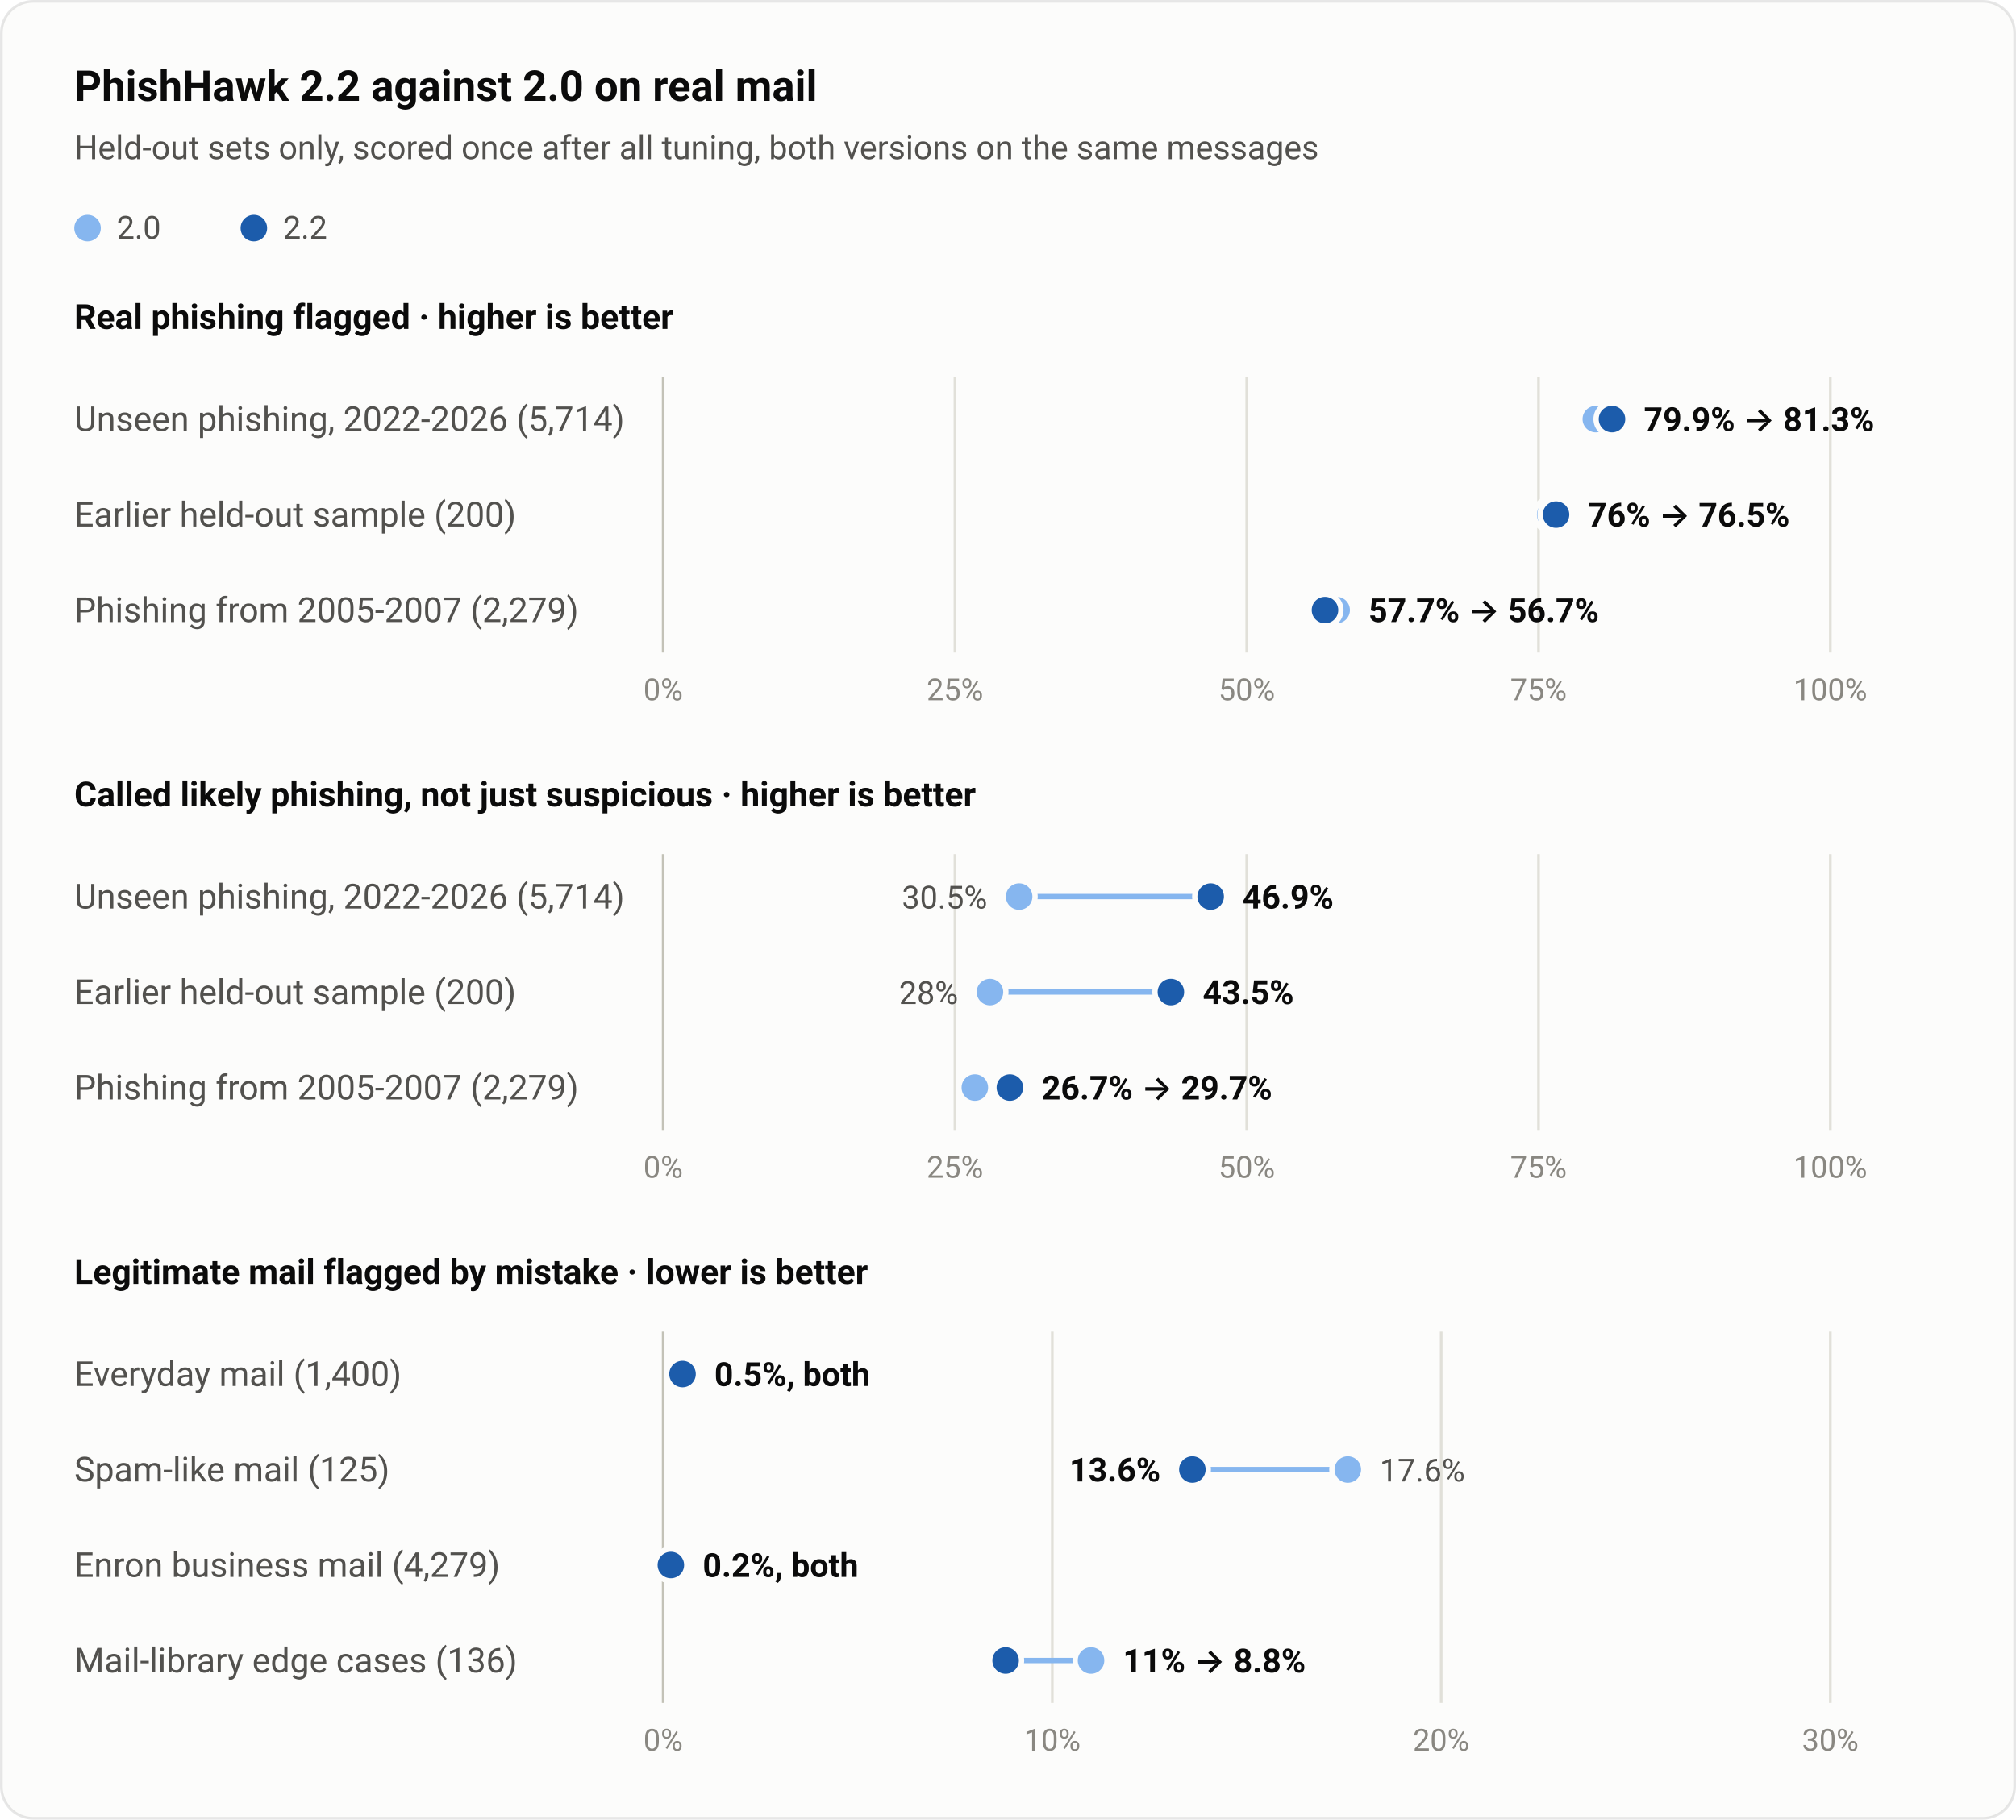
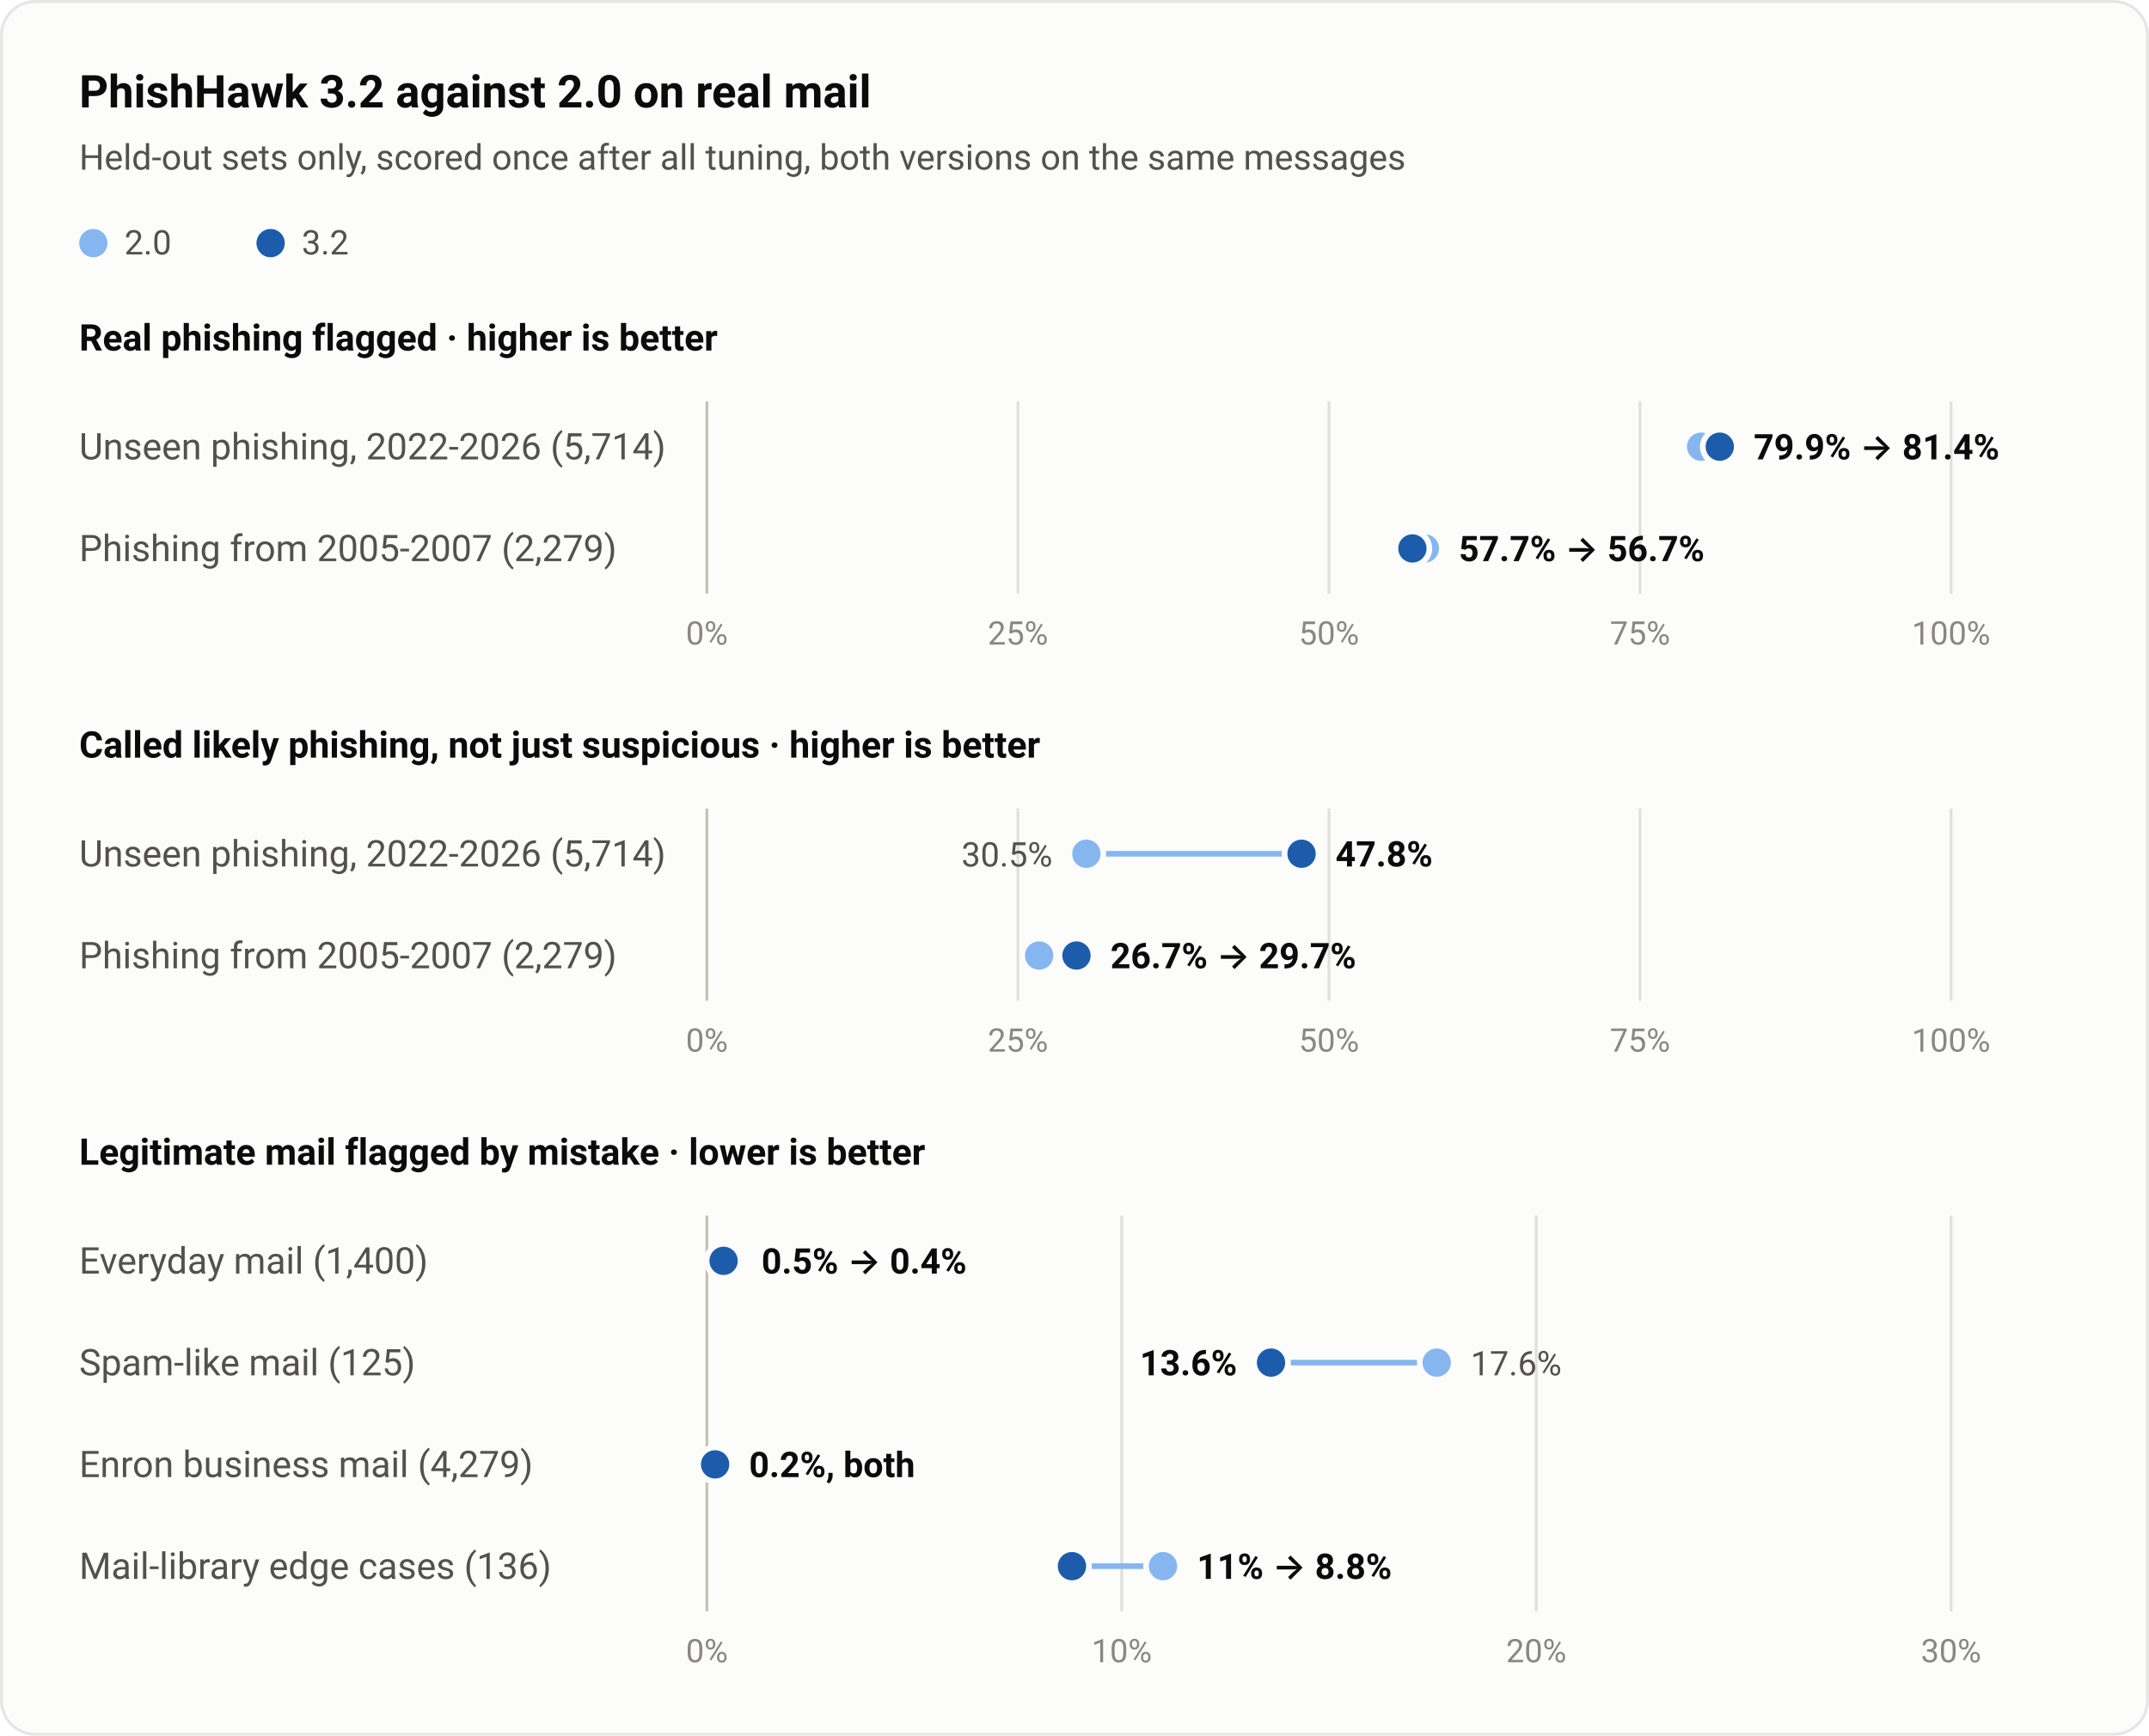
- <svg xmlns="http://www.w3.org/2000/svg" width="760" height="686" viewBox="0 0 760 686" font-family="system-ui,-apple-system,'Segoe UI',Roboto,sans-serif" role="img" aria-label="PhishHawk 2.2 against 2.0 on real mail">
-   <rect x="0.5" y="0.5" width="759" height="685" rx="12" fill="#fcfcfb" stroke="rgba(11,11,11,0.10)" />
-   <text x="28.0" y="38.0" fill="#0b0b0b" font-size="16" font-weight="600" text-anchor="start">PhishHawk 2.2 against 2.0 on real mail</text>
+ <svg xmlns="http://www.w3.org/2000/svg" width="760" height="614" viewBox="0 0 760 614" font-family="system-ui,-apple-system,'Segoe UI',Roboto,sans-serif" role="img" aria-label="PhishHawk 3.2 against 2.0 on real mail">
+   <rect x="0.5" y="0.5" width="759" height="613" rx="12" fill="#fcfcfb" stroke="rgba(11,11,11,0.10)" />
+   <text x="28.0" y="38.0" fill="#0b0b0b" font-size="16" font-weight="600" text-anchor="start">PhishHawk 3.2 against 2.0 on real mail</text>
  <text x="28.0" y="60.0" fill="#52514e" font-size="12.5" font-weight="400" text-anchor="start">Held-out sets only, scored once after all tuning, both versions on the same messages</text>
  <circle cx="33.0" cy="86.0" r="5" fill="#86b6ef" />
  <text x="44.0" y="90.0" fill="#52514e" font-size="12" font-weight="400" text-anchor="start">2.0</text>
  <circle cx="95.7" cy="86.0" r="5" fill="#1c5cab" />
-   <text x="106.7" y="90.0" fill="#52514e" font-size="12" font-weight="400" text-anchor="start">2.2</text>
+   <text x="106.7" y="90.0" fill="#52514e" font-size="12" font-weight="400" text-anchor="start">3.2</text>
  <text x="28.0" y="124.0" fill="#0b0b0b" font-size="13" font-weight="600" text-anchor="start">Real phishing flagged · higher is better</text>
-   <line x1="250.0" y1="142.0" x2="250.0" y2="246.0" stroke="#c3c2b7" stroke-width="1" />
-   <text x="250.0" y="264.0" fill="#898781" font-size="11.5" font-weight="400" text-anchor="middle">0%</text>
-   <line x1="360.0" y1="142.0" x2="360.0" y2="246.0" stroke="#e1e0d9" stroke-width="1" />
-   <text x="360.0" y="264.0" fill="#898781" font-size="11.5" font-weight="400" text-anchor="middle">25%</text>
-   <line x1="470.0" y1="142.0" x2="470.0" y2="246.0" stroke="#e1e0d9" stroke-width="1" />
-   <text x="470.0" y="264.0" fill="#898781" font-size="11.5" font-weight="400" text-anchor="middle">50%</text>
-   <line x1="580.0" y1="142.0" x2="580.0" y2="246.0" stroke="#e1e0d9" stroke-width="1" />
-   <text x="580.0" y="264.0" fill="#898781" font-size="11.5" font-weight="400" text-anchor="middle">75%</text>
-   <line x1="690.0" y1="142.0" x2="690.0" y2="246.0" stroke="#e1e0d9" stroke-width="1" />
-   <text x="690.0" y="264.0" fill="#898781" font-size="11.5" font-weight="400" text-anchor="middle">100%</text>
+   <line x1="250.0" y1="142.0" x2="250.0" y2="210.0" stroke="#c3c2b7" stroke-width="1" />
+   <text x="250.0" y="228.0" fill="#898781" font-size="11.5" font-weight="400" text-anchor="middle">0%</text>
+   <line x1="360.0" y1="142.0" x2="360.0" y2="210.0" stroke="#e1e0d9" stroke-width="1" />
+   <text x="360.0" y="228.0" fill="#898781" font-size="11.5" font-weight="400" text-anchor="middle">25%</text>
+   <line x1="470.0" y1="142.0" x2="470.0" y2="210.0" stroke="#e1e0d9" stroke-width="1" />
+   <text x="470.0" y="228.0" fill="#898781" font-size="11.5" font-weight="400" text-anchor="middle">50%</text>
+   <line x1="580.0" y1="142.0" x2="580.0" y2="210.0" stroke="#e1e0d9" stroke-width="1" />
+   <text x="580.0" y="228.0" fill="#898781" font-size="11.5" font-weight="400" text-anchor="middle">75%</text>
+   <line x1="690.0" y1="142.0" x2="690.0" y2="210.0" stroke="#e1e0d9" stroke-width="1" />
+   <text x="690.0" y="228.0" fill="#898781" font-size="11.5" font-weight="400" text-anchor="middle">100%</text>
  <text x="28.0" y="162.5" fill="#52514e" font-size="13" font-weight="400" text-anchor="start">Unseen phishing, 2022-2026 (5,714)</text>
-   <line x1="601.6" y1="158.0" x2="607.7" y2="158.0" stroke="#86b6ef" stroke-width="2" stroke-linecap="round" />
+   <line x1="601.6" y1="158.0" x2="608.2" y2="158.0" stroke="#86b6ef" stroke-width="2" stroke-linecap="round" />
  <circle cx="601.6" cy="158.0" r="6" fill="#86b6ef" stroke="#fcfcfb" stroke-width="2" />
-   <circle cx="607.7" cy="158.0" r="6" fill="#1c5cab" stroke="#fcfcfb" stroke-width="2" />
-   <text x="619.7" y="162.5" fill="#0b0b0b" font-size="12.5" font-weight="600" text-anchor="start">79.9% → 81.3%</text>
-   <text x="28.0" y="198.5" fill="#52514e" font-size="13" font-weight="400" text-anchor="start">Earlier held-out sample (200)</text>
-   <line x1="584.4" y1="194.0" x2="586.6" y2="194.0" stroke="#86b6ef" stroke-width="2" stroke-linecap="round" />
-   <circle cx="584.4" cy="194.0" r="6" fill="#86b6ef" stroke="#fcfcfb" stroke-width="2" />
-   <circle cx="586.6" cy="194.0" r="6" fill="#1c5cab" stroke="#fcfcfb" stroke-width="2" />
-   <text x="598.6" y="198.5" fill="#0b0b0b" font-size="12.5" font-weight="600" text-anchor="start">76% → 76.5%</text>
-   <text x="28.0" y="234.5" fill="#52514e" font-size="13" font-weight="400" text-anchor="start">Phishing from 2005-2007 (2,279)</text>
-   <line x1="503.9" y1="230.0" x2="499.5" y2="230.0" stroke="#86b6ef" stroke-width="2" stroke-linecap="round" />
-   <circle cx="503.9" cy="230.0" r="6" fill="#86b6ef" stroke="#fcfcfb" stroke-width="2" />
-   <circle cx="499.5" cy="230.0" r="6" fill="#1c5cab" stroke="#fcfcfb" stroke-width="2" />
-   <text x="515.9" y="234.5" fill="#0b0b0b" font-size="12.5" font-weight="600" text-anchor="start">57.7% → 56.7%</text>
-   <text x="28.0" y="304.0" fill="#0b0b0b" font-size="13" font-weight="600" text-anchor="start">Called likely phishing, not just suspicious · higher is better</text>
-   <line x1="250.0" y1="322.0" x2="250.0" y2="426.0" stroke="#c3c2b7" stroke-width="1" />
-   <text x="250.0" y="444.0" fill="#898781" font-size="11.5" font-weight="400" text-anchor="middle">0%</text>
-   <line x1="360.0" y1="322.0" x2="360.0" y2="426.0" stroke="#e1e0d9" stroke-width="1" />
-   <text x="360.0" y="444.0" fill="#898781" font-size="11.5" font-weight="400" text-anchor="middle">25%</text>
-   <line x1="470.0" y1="322.0" x2="470.0" y2="426.0" stroke="#e1e0d9" stroke-width="1" />
-   <text x="470.0" y="444.0" fill="#898781" font-size="11.5" font-weight="400" text-anchor="middle">50%</text>
-   <line x1="580.0" y1="322.0" x2="580.0" y2="426.0" stroke="#e1e0d9" stroke-width="1" />
-   <text x="580.0" y="444.0" fill="#898781" font-size="11.5" font-weight="400" text-anchor="middle">75%</text>
-   <line x1="690.0" y1="322.0" x2="690.0" y2="426.0" stroke="#e1e0d9" stroke-width="1" />
-   <text x="690.0" y="444.0" fill="#898781" font-size="11.5" font-weight="400" text-anchor="middle">100%</text>
-   <text x="28.0" y="342.5" fill="#52514e" font-size="13" font-weight="400" text-anchor="start">Unseen phishing, 2022-2026 (5,714)</text>
-   <line x1="384.2" y1="338.0" x2="456.4" y2="338.0" stroke="#86b6ef" stroke-width="2" stroke-linecap="round" />
-   <circle cx="384.2" cy="338.0" r="6" fill="#86b6ef" stroke="#fcfcfb" stroke-width="2" />
-   <circle cx="456.4" cy="338.0" r="6" fill="#1c5cab" stroke="#fcfcfb" stroke-width="2" />
-   <text x="372.2" y="342.5" fill="#52514e" font-size="12" font-weight="400" text-anchor="end">30.5%</text>
-   <text x="468.4" y="342.5" fill="#0b0b0b" font-size="12.5" font-weight="600" text-anchor="start">46.9%</text>
-   <text x="28.0" y="378.5" fill="#52514e" font-size="13" font-weight="400" text-anchor="start">Earlier held-out sample (200)</text>
-   <line x1="373.2" y1="374.0" x2="441.4" y2="374.0" stroke="#86b6ef" stroke-width="2" stroke-linecap="round" />
-   <circle cx="373.2" cy="374.0" r="6" fill="#86b6ef" stroke="#fcfcfb" stroke-width="2" />
-   <circle cx="441.4" cy="374.0" r="6" fill="#1c5cab" stroke="#fcfcfb" stroke-width="2" />
-   <text x="361.2" y="378.5" fill="#52514e" font-size="12" font-weight="400" text-anchor="end">28%</text>
-   <text x="453.4" y="378.5" fill="#0b0b0b" font-size="12.5" font-weight="600" text-anchor="start">43.5%</text>
-   <text x="28.0" y="414.5" fill="#52514e" font-size="13" font-weight="400" text-anchor="start">Phishing from 2005-2007 (2,279)</text>
-   <line x1="367.5" y1="410.0" x2="380.7" y2="410.0" stroke="#86b6ef" stroke-width="2" stroke-linecap="round" />
-   <circle cx="367.5" cy="410.0" r="6" fill="#86b6ef" stroke="#fcfcfb" stroke-width="2" />
-   <circle cx="380.7" cy="410.0" r="6" fill="#1c5cab" stroke="#fcfcfb" stroke-width="2" />
-   <text x="392.7" y="414.5" fill="#0b0b0b" font-size="12.5" font-weight="600" text-anchor="start">26.7% → 29.7%</text>
-   <text x="28.0" y="484.0" fill="#0b0b0b" font-size="13" font-weight="600" text-anchor="start">Legitimate mail flagged by mistake · lower is better</text>
-   <line x1="250.0" y1="502.0" x2="250.0" y2="642.0" stroke="#c3c2b7" stroke-width="1" />
-   <text x="250.0" y="660.0" fill="#898781" font-size="11.5" font-weight="400" text-anchor="middle">0%</text>
-   <line x1="396.7" y1="502.0" x2="396.7" y2="642.0" stroke="#e1e0d9" stroke-width="1" />
-   <text x="396.7" y="660.0" fill="#898781" font-size="11.5" font-weight="400" text-anchor="middle">10%</text>
-   <line x1="543.3" y1="502.0" x2="543.3" y2="642.0" stroke="#e1e0d9" stroke-width="1" />
-   <text x="543.3" y="660.0" fill="#898781" font-size="11.5" font-weight="400" text-anchor="middle">20%</text>
-   <line x1="690.0" y1="502.0" x2="690.0" y2="642.0" stroke="#e1e0d9" stroke-width="1" />
-   <text x="690.0" y="660.0" fill="#898781" font-size="11.5" font-weight="400" text-anchor="middle">30%</text>
-   <text x="28.0" y="522.5" fill="#52514e" font-size="13" font-weight="400" text-anchor="start">Everyday mail (1,400)</text>
-   <line x1="257.3" y1="518.0" x2="257.3" y2="518.0" stroke="#86b6ef" stroke-width="2" stroke-linecap="round" />
-   <circle cx="257.3" cy="518.0" r="6" fill="#86b6ef" stroke="#fcfcfb" stroke-width="2" />
-   <circle cx="257.3" cy="518.0" r="6" fill="#1c5cab" stroke="#fcfcfb" stroke-width="2" />
-   <text x="269.3" y="522.5" fill="#0b0b0b" font-size="12.5" font-weight="600" text-anchor="start">0.5%, both</text>
-   <text x="28.0" y="558.5" fill="#52514e" font-size="13" font-weight="400" text-anchor="start">Spam-like mail (125)</text>
-   <line x1="508.1" y1="554.0" x2="449.5" y2="554.0" stroke="#86b6ef" stroke-width="2" stroke-linecap="round" />
-   <circle cx="508.1" cy="554.0" r="6" fill="#86b6ef" stroke="#fcfcfb" stroke-width="2" />
-   <circle cx="449.5" cy="554.0" r="6" fill="#1c5cab" stroke="#fcfcfb" stroke-width="2" />
-   <text x="520.1" y="558.5" fill="#52514e" font-size="12" font-weight="400" text-anchor="start">17.6%</text>
-   <text x="437.5" y="558.5" fill="#0b0b0b" font-size="12.5" font-weight="600" text-anchor="end">13.6%</text>
-   <text x="28.0" y="594.5" fill="#52514e" font-size="13" font-weight="400" text-anchor="start">Enron business mail (4,279)</text>
-   <line x1="252.9" y1="590.0" x2="252.9" y2="590.0" stroke="#86b6ef" stroke-width="2" stroke-linecap="round" />
-   <circle cx="252.9" cy="590.0" r="6" fill="#86b6ef" stroke="#fcfcfb" stroke-width="2" />
-   <circle cx="252.9" cy="590.0" r="6" fill="#1c5cab" stroke="#fcfcfb" stroke-width="2" />
-   <text x="264.9" y="594.5" fill="#0b0b0b" font-size="12.5" font-weight="600" text-anchor="start">0.2%, both</text>
-   <text x="28.0" y="630.5" fill="#52514e" font-size="13" font-weight="400" text-anchor="start">Mail-library edge cases (136)</text>
-   <line x1="411.3" y1="626.0" x2="379.1" y2="626.0" stroke="#86b6ef" stroke-width="2" stroke-linecap="round" />
-   <circle cx="411.3" cy="626.0" r="6" fill="#86b6ef" stroke="#fcfcfb" stroke-width="2" />
-   <circle cx="379.1" cy="626.0" r="6" fill="#1c5cab" stroke="#fcfcfb" stroke-width="2" />
-   <text x="423.3" y="630.5" fill="#0b0b0b" font-size="12.5" font-weight="600" text-anchor="start">11% → 8.8%</text>
+   <circle cx="608.2" cy="158.0" r="6" fill="#1c5cab" stroke="#fcfcfb" stroke-width="2" />
+   <text x="620.2" y="162.5" fill="#0b0b0b" font-size="12.5" font-weight="600" text-anchor="start">79.9% → 81.4%</text>
+   <text x="28.0" y="198.5" fill="#52514e" font-size="13" font-weight="400" text-anchor="start">Phishing from 2005-2007 (2,279)</text>
+   <line x1="503.9" y1="194.0" x2="499.5" y2="194.0" stroke="#86b6ef" stroke-width="2" stroke-linecap="round" />
+   <circle cx="503.9" cy="194.0" r="6" fill="#86b6ef" stroke="#fcfcfb" stroke-width="2" />
+   <circle cx="499.5" cy="194.0" r="6" fill="#1c5cab" stroke="#fcfcfb" stroke-width="2" />
+   <text x="515.9" y="198.5" fill="#0b0b0b" font-size="12.5" font-weight="600" text-anchor="start">57.7% → 56.7%</text>
+   <text x="28.0" y="268.0" fill="#0b0b0b" font-size="13" font-weight="600" text-anchor="start">Called likely phishing, not just suspicious · higher is better</text>
+   <line x1="250.0" y1="286.0" x2="250.0" y2="354.0" stroke="#c3c2b7" stroke-width="1" />
+   <text x="250.0" y="372.0" fill="#898781" font-size="11.5" font-weight="400" text-anchor="middle">0%</text>
+   <line x1="360.0" y1="286.0" x2="360.0" y2="354.0" stroke="#e1e0d9" stroke-width="1" />
+   <text x="360.0" y="372.0" fill="#898781" font-size="11.5" font-weight="400" text-anchor="middle">25%</text>
+   <line x1="470.0" y1="286.0" x2="470.0" y2="354.0" stroke="#e1e0d9" stroke-width="1" />
+   <text x="470.0" y="372.0" fill="#898781" font-size="11.5" font-weight="400" text-anchor="middle">50%</text>
+   <line x1="580.0" y1="286.0" x2="580.0" y2="354.0" stroke="#e1e0d9" stroke-width="1" />
+   <text x="580.0" y="372.0" fill="#898781" font-size="11.5" font-weight="400" text-anchor="middle">75%</text>
+   <line x1="690.0" y1="286.0" x2="690.0" y2="354.0" stroke="#e1e0d9" stroke-width="1" />
+   <text x="690.0" y="372.0" fill="#898781" font-size="11.5" font-weight="400" text-anchor="middle">100%</text>
+   <text x="28.0" y="306.5" fill="#52514e" font-size="13" font-weight="400" text-anchor="start">Unseen phishing, 2022-2026 (5,714)</text>
+   <line x1="384.2" y1="302.0" x2="460.3" y2="302.0" stroke="#86b6ef" stroke-width="2" stroke-linecap="round" />
+   <circle cx="384.2" cy="302.0" r="6" fill="#86b6ef" stroke="#fcfcfb" stroke-width="2" />
+   <circle cx="460.3" cy="302.0" r="6" fill="#1c5cab" stroke="#fcfcfb" stroke-width="2" />
+   <text x="372.2" y="306.5" fill="#52514e" font-size="12" font-weight="400" text-anchor="end">30.5%</text>
+   <text x="472.3" y="306.5" fill="#0b0b0b" font-size="12.5" font-weight="600" text-anchor="start">47.8%</text>
+   <text x="28.0" y="342.5" fill="#52514e" font-size="13" font-weight="400" text-anchor="start">Phishing from 2005-2007 (2,279)</text>
+   <line x1="367.5" y1="338.0" x2="380.7" y2="338.0" stroke="#86b6ef" stroke-width="2" stroke-linecap="round" />
+   <circle cx="367.5" cy="338.0" r="6" fill="#86b6ef" stroke="#fcfcfb" stroke-width="2" />
+   <circle cx="380.7" cy="338.0" r="6" fill="#1c5cab" stroke="#fcfcfb" stroke-width="2" />
+   <text x="392.7" y="342.5" fill="#0b0b0b" font-size="12.5" font-weight="600" text-anchor="start">26.7% → 29.7%</text>
+   <text x="28.0" y="412.0" fill="#0b0b0b" font-size="13" font-weight="600" text-anchor="start">Legitimate mail flagged by mistake · lower is better</text>
+   <line x1="250.0" y1="430.0" x2="250.0" y2="570.0" stroke="#c3c2b7" stroke-width="1" />
+   <text x="250.0" y="588.0" fill="#898781" font-size="11.5" font-weight="400" text-anchor="middle">0%</text>
+   <line x1="396.7" y1="430.0" x2="396.7" y2="570.0" stroke="#e1e0d9" stroke-width="1" />
+   <text x="396.7" y="588.0" fill="#898781" font-size="11.5" font-weight="400" text-anchor="middle">10%</text>
+   <line x1="543.3" y1="430.0" x2="543.3" y2="570.0" stroke="#e1e0d9" stroke-width="1" />
+   <text x="543.3" y="588.0" fill="#898781" font-size="11.5" font-weight="400" text-anchor="middle">20%</text>
+   <line x1="690.0" y1="430.0" x2="690.0" y2="570.0" stroke="#e1e0d9" stroke-width="1" />
+   <text x="690.0" y="588.0" fill="#898781" font-size="11.5" font-weight="400" text-anchor="middle">30%</text>
+   <text x="28.0" y="450.5" fill="#52514e" font-size="13" font-weight="400" text-anchor="start">Everyday mail (1,400)</text>
+   <line x1="257.3" y1="446.0" x2="255.9" y2="446.0" stroke="#86b6ef" stroke-width="2" stroke-linecap="round" />
+   <circle cx="257.3" cy="446.0" r="6" fill="#86b6ef" stroke="#fcfcfb" stroke-width="2" />
+   <circle cx="255.9" cy="446.0" r="6" fill="#1c5cab" stroke="#fcfcfb" stroke-width="2" />
+   <text x="269.3" y="450.5" fill="#0b0b0b" font-size="12.5" font-weight="600" text-anchor="start">0.5% → 0.4%</text>
+   <text x="28.0" y="486.5" fill="#52514e" font-size="13" font-weight="400" text-anchor="start">Spam-like mail (125)</text>
+   <line x1="508.1" y1="482.0" x2="449.5" y2="482.0" stroke="#86b6ef" stroke-width="2" stroke-linecap="round" />
+   <circle cx="508.1" cy="482.0" r="6" fill="#86b6ef" stroke="#fcfcfb" stroke-width="2" />
+   <circle cx="449.5" cy="482.0" r="6" fill="#1c5cab" stroke="#fcfcfb" stroke-width="2" />
+   <text x="520.1" y="486.5" fill="#52514e" font-size="12" font-weight="400" text-anchor="start">17.6%</text>
+   <text x="437.5" y="486.5" fill="#0b0b0b" font-size="12.5" font-weight="600" text-anchor="end">13.6%</text>
+   <text x="28.0" y="522.5" fill="#52514e" font-size="13" font-weight="400" text-anchor="start">Enron business mail (4,279)</text>
+   <line x1="252.9" y1="518.0" x2="252.9" y2="518.0" stroke="#86b6ef" stroke-width="2" stroke-linecap="round" />
+   <circle cx="252.9" cy="518.0" r="6" fill="#86b6ef" stroke="#fcfcfb" stroke-width="2" />
+   <circle cx="252.9" cy="518.0" r="6" fill="#1c5cab" stroke="#fcfcfb" stroke-width="2" />
+   <text x="264.9" y="522.5" fill="#0b0b0b" font-size="12.5" font-weight="600" text-anchor="start">0.2%, both</text>
+   <text x="28.0" y="558.5" fill="#52514e" font-size="13" font-weight="400" text-anchor="start">Mail-library edge cases (136)</text>
+   <line x1="411.3" y1="554.0" x2="379.1" y2="554.0" stroke="#86b6ef" stroke-width="2" stroke-linecap="round" />
+   <circle cx="411.3" cy="554.0" r="6" fill="#86b6ef" stroke="#fcfcfb" stroke-width="2" />
+   <circle cx="379.1" cy="554.0" r="6" fill="#1c5cab" stroke="#fcfcfb" stroke-width="2" />
+   <text x="423.3" y="558.5" fill="#0b0b0b" font-size="12.5" font-weight="600" text-anchor="start">11% → 8.8%</text>
</svg>
